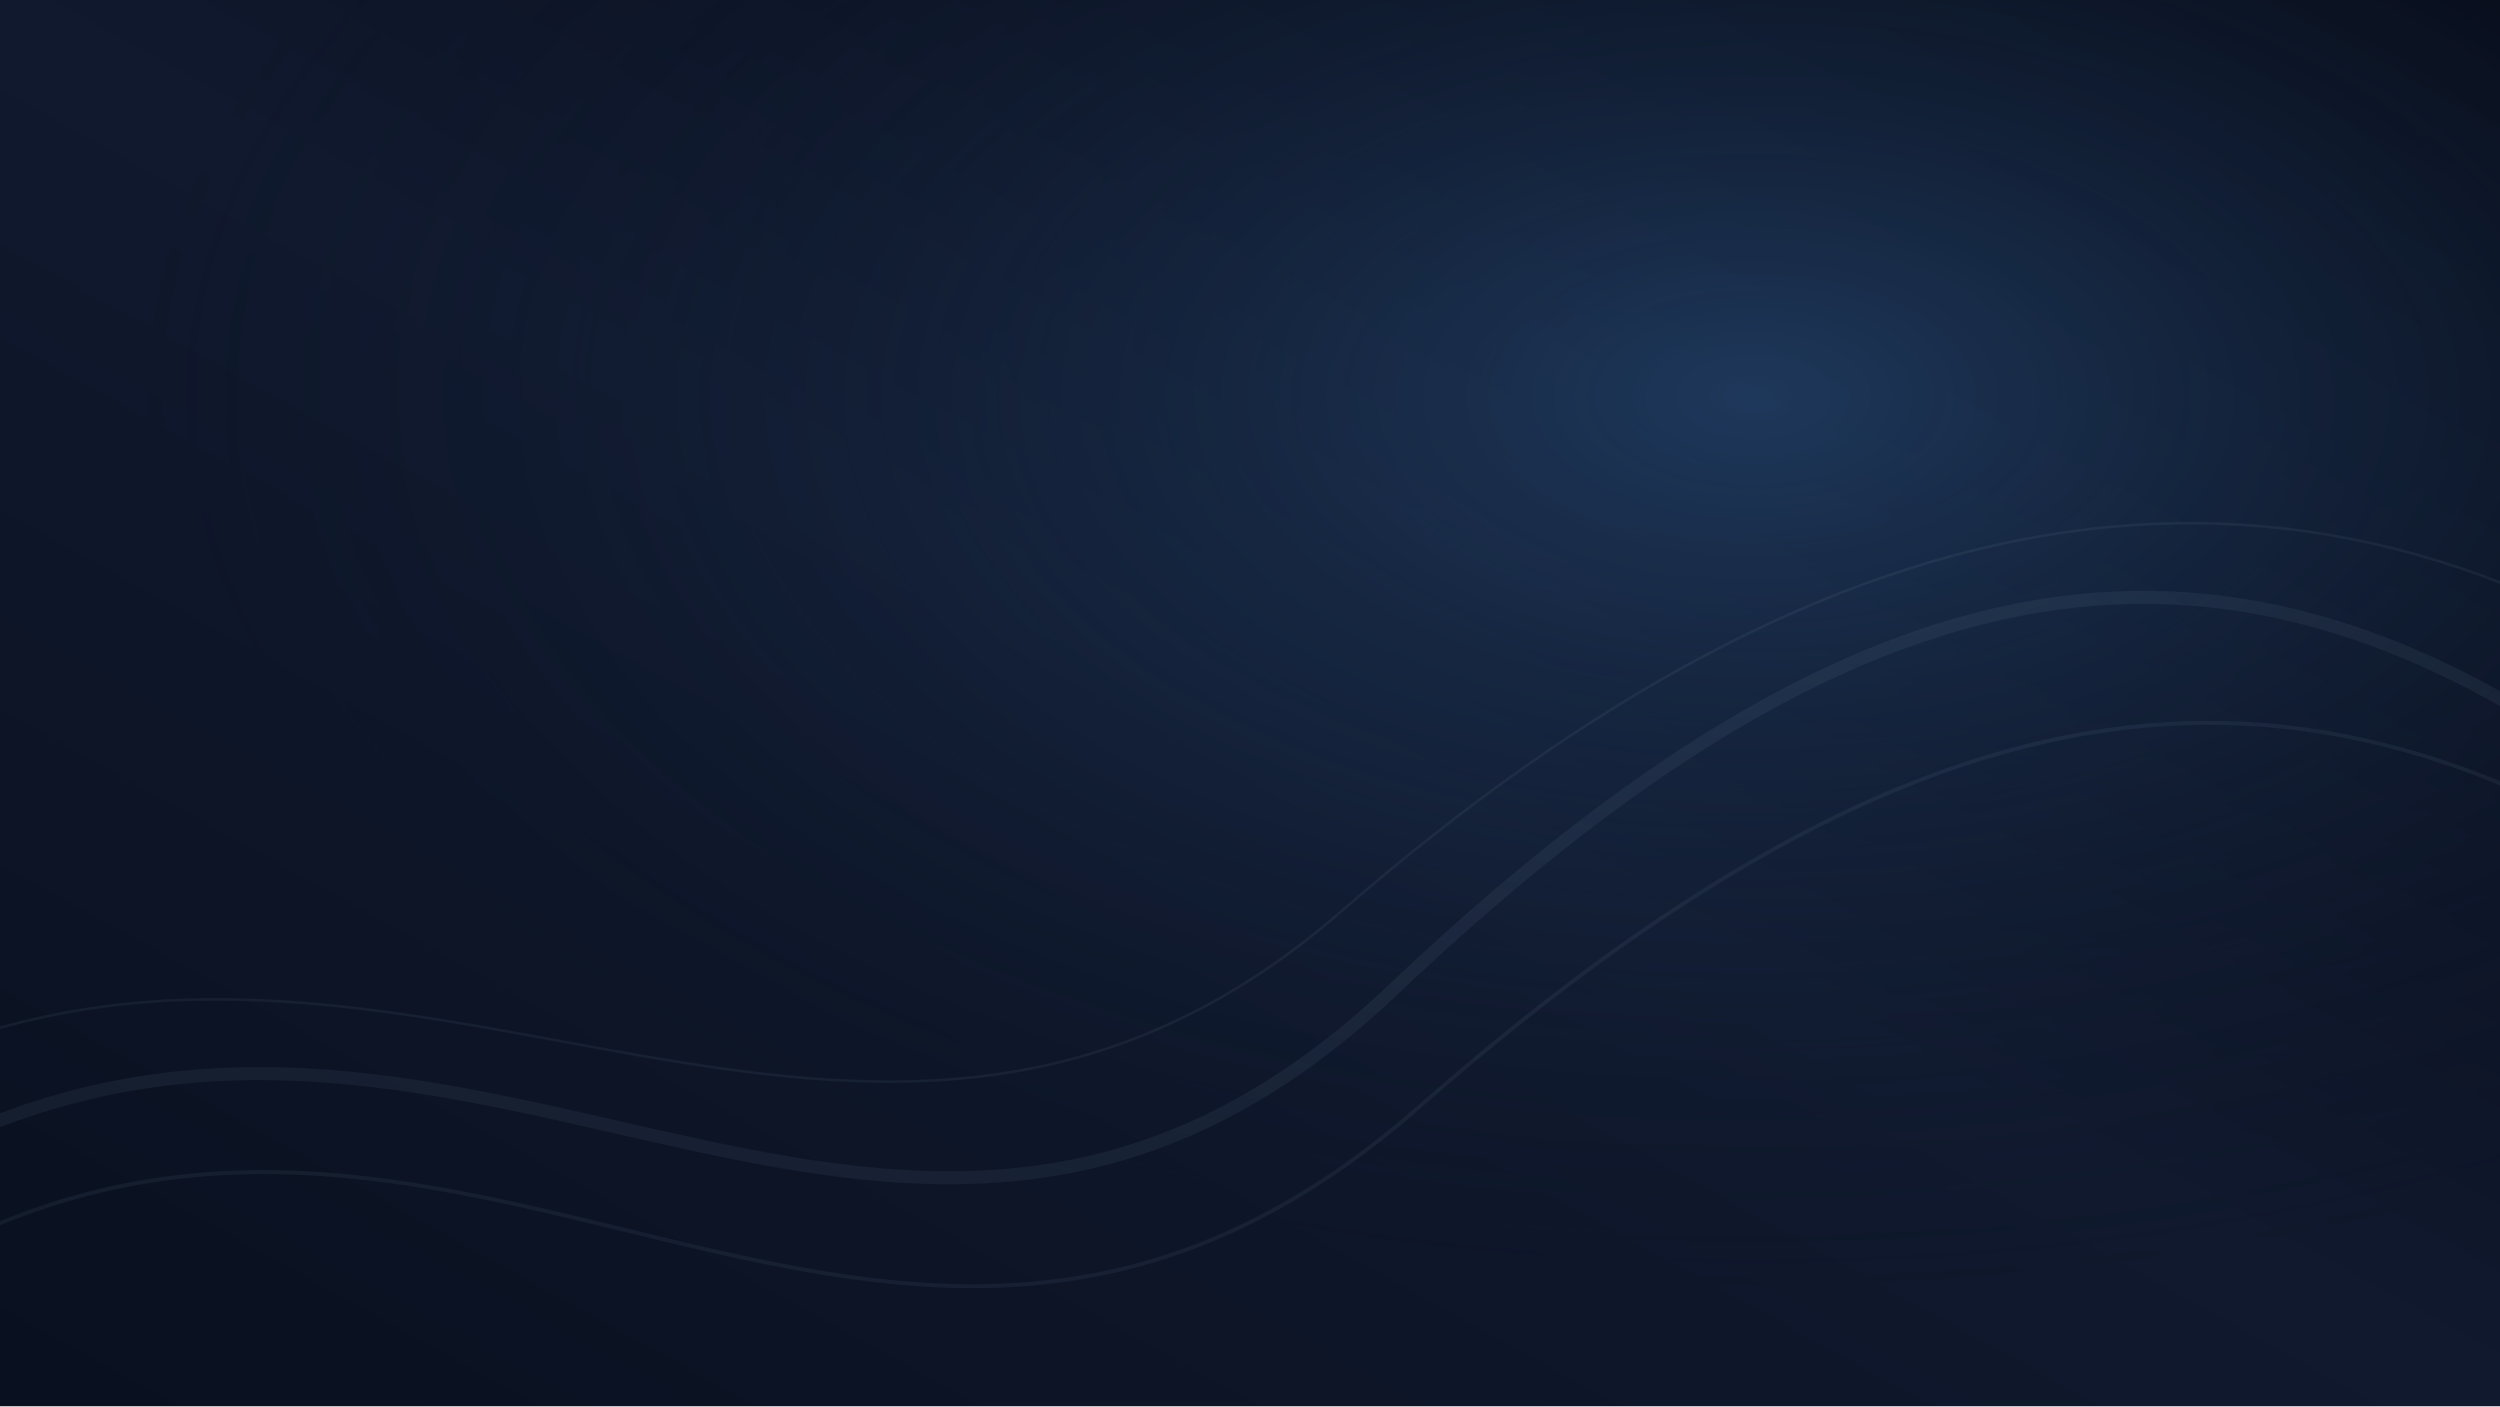
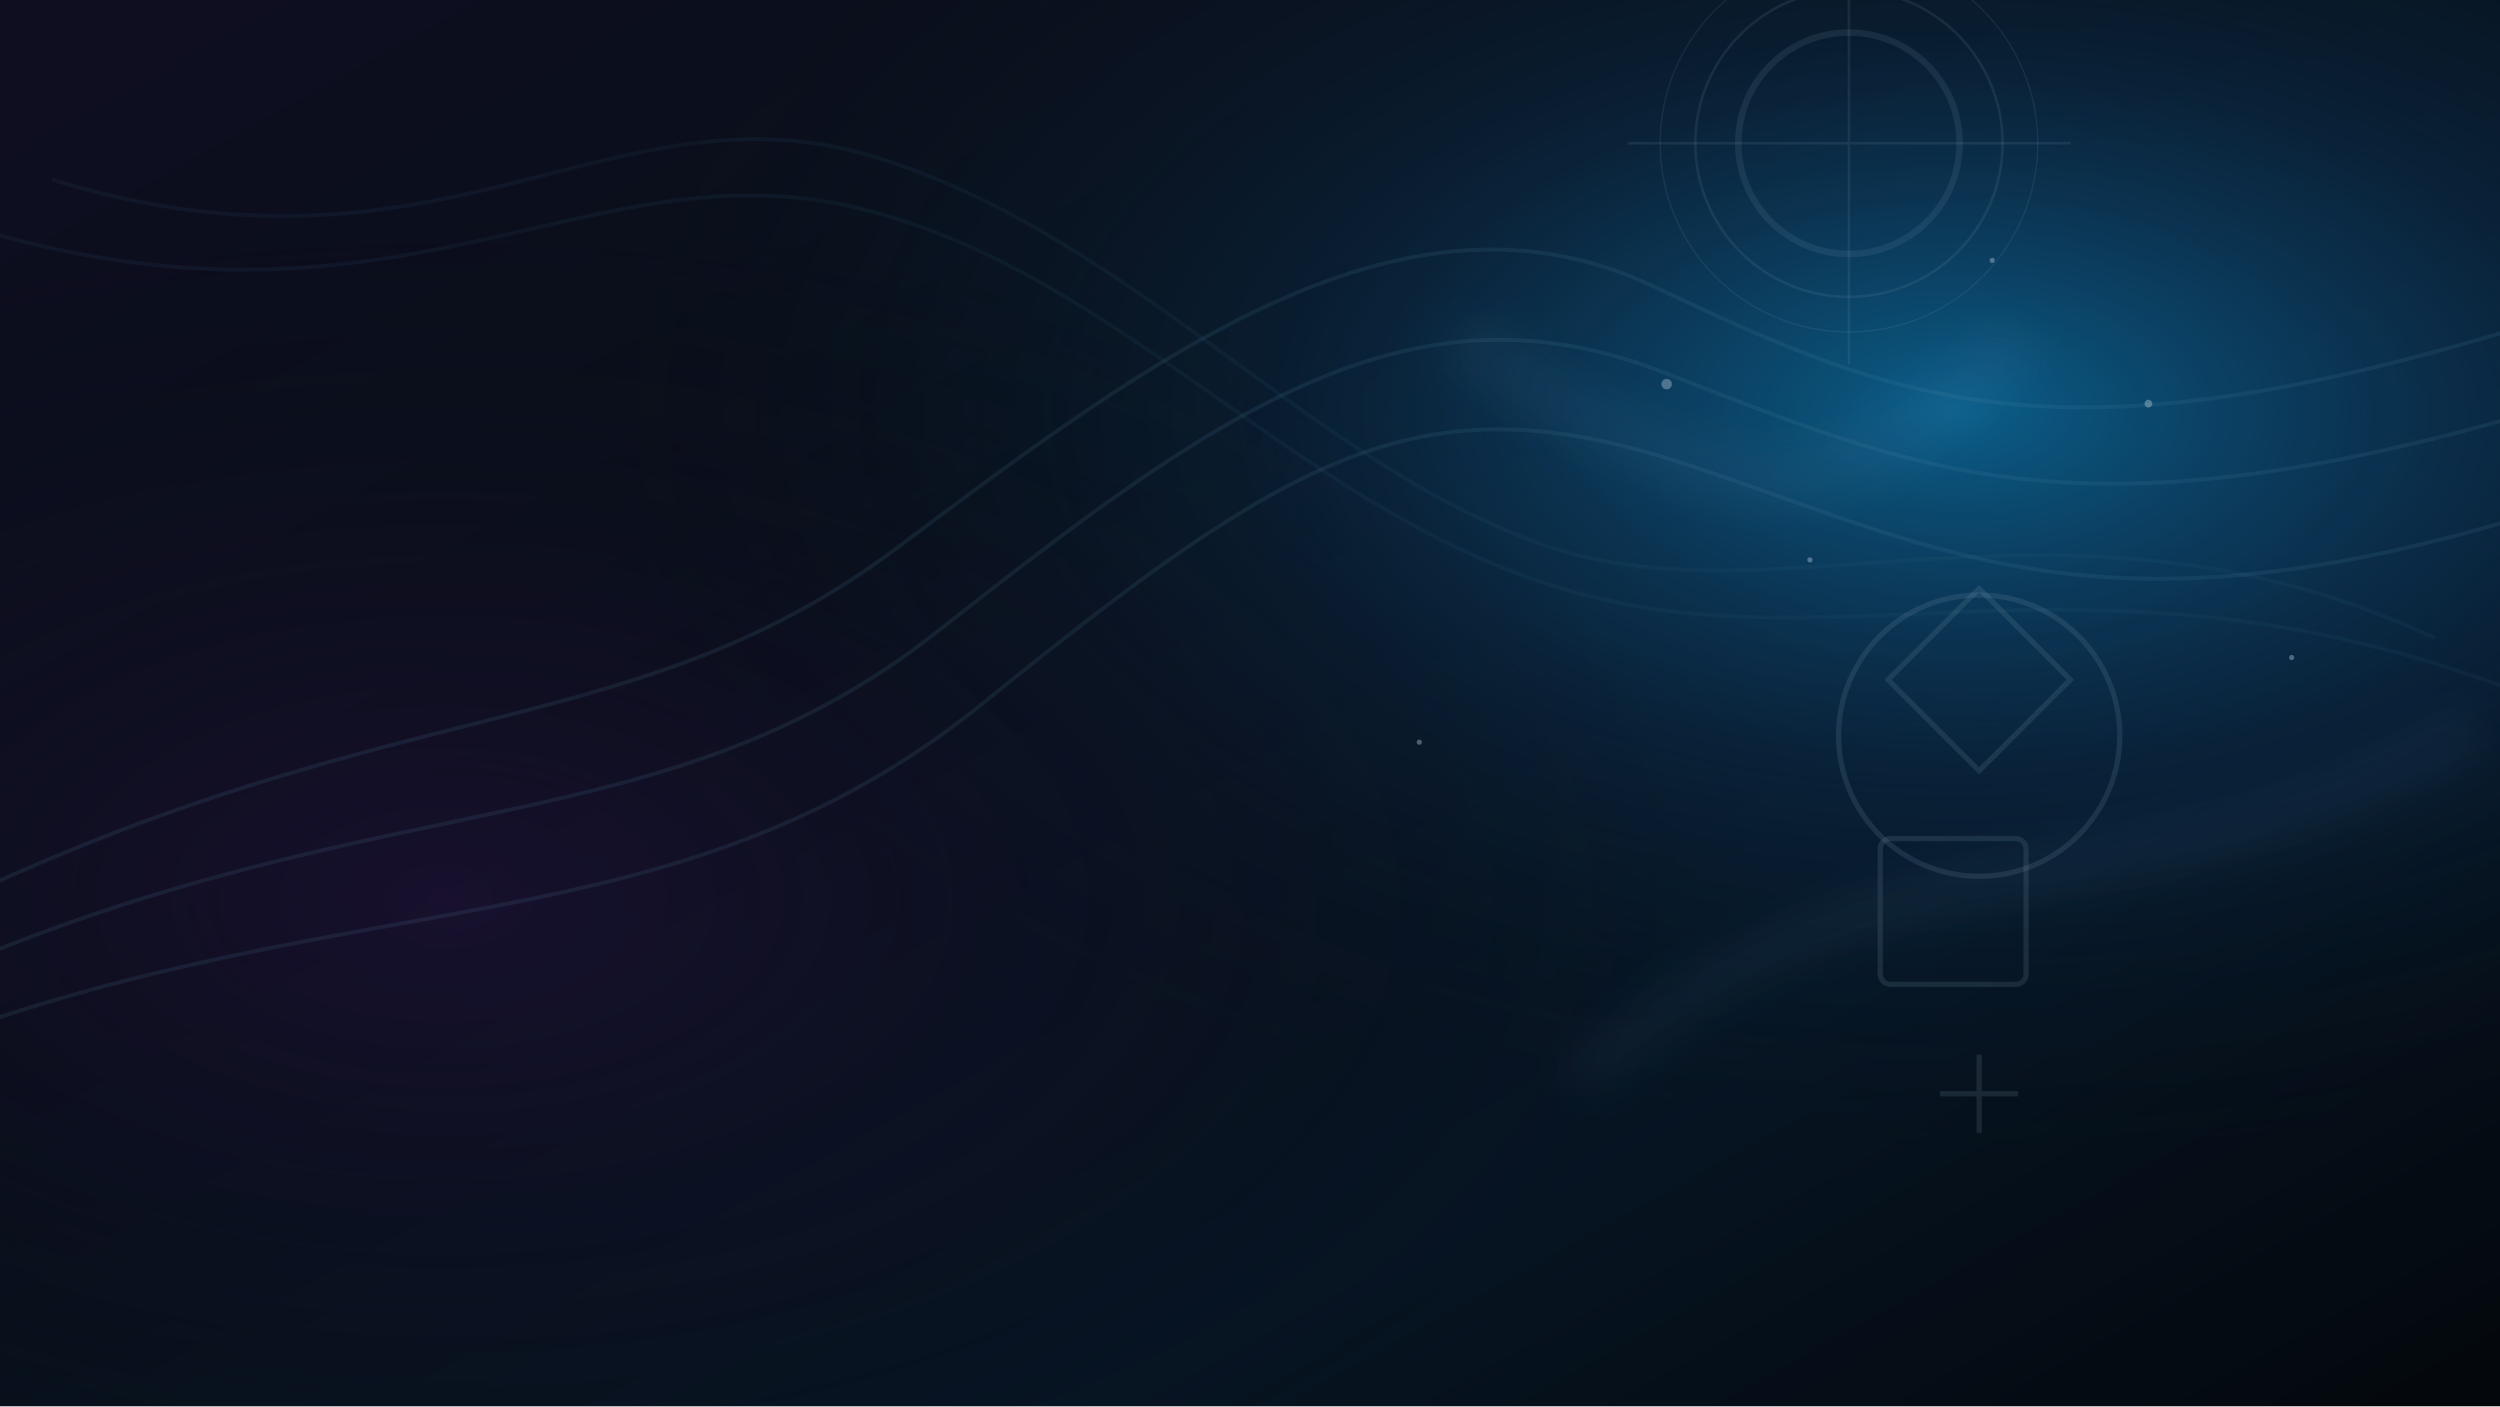
- <svg xmlns="http://www.w3.org/2000/svg" viewBox="0 0 1920 1080">
+ <svg xmlns="http://www.w3.org/2000/svg" width="1920" height="1080" viewBox="0 0 1920 1080">
  <defs>
-     <radialGradient id="g1" cx="70%" cy="28%" r="65%">
-       <stop offset="0" stop-color="#315f94" stop-opacity=".5" />
-       <stop offset="1" stop-color="#0b1120" stop-opacity="0" />
+     <linearGradient id="bg" x1="0" y1="0" x2="1" y2="1">
+       <stop stop-color="#111025" />
+       <stop offset=".38" stop-color="#07111b" />
+       <stop offset=".72" stop-color="#071727" />
+       <stop offset="1" stop-color="#05080d" />
+     </linearGradient>
+     <radialGradient id="blue" cx="78%" cy="29%" r="55%">
+       <stop stop-color="#0e8dcc" stop-opacity=".72" />
+       <stop offset=".48" stop-color="#155b9a" stop-opacity=".22" />
+       <stop offset="1" stop-color="#07111a" stop-opacity="0" />
    </radialGradient>
-     <linearGradient id="g2" x1="0" y1="1" x2="1" y2="0">
-       <stop offset="0" stop-color="#09101f" />
-       <stop offset=".5" stop-color="#10192e" />
-       <stop offset="1" stop-color="#050813" />
-     </linearGradient>
+     <radialGradient id="violet" cx="18%" cy="64%" r="50%">
+       <stop stop-color="#30134d" stop-opacity=".48" />
+       <stop offset="1" stop-color="#0d0b16" stop-opacity="0" />
+     </radialGradient>
+     <filter id="blur">
+       <feGaussianBlur stdDeviation="18" />
+     </filter>
  </defs>
-   <rect width="1920" height="1080" fill="url(#g2)" />
-   <rect width="1920" height="1080" fill="url(#g1)" />
-   <g fill="none" stroke="#d7edff" stroke-opacity=".055">
-     <path d="M-100 910 C 340 640, 680 1130, 1070 760 S 1750 370, 2080 650" stroke-width="10" />
-     <path d="M-80 980 C 350 720, 680 1210, 1090 850 S 1790 480, 2110 710" stroke-width="3" />
-     <path d="M-140 850 C 280 600, 650 1030, 1030 700 S 1770 300, 2120 560" stroke-width="2" />
+   <rect width="1920" height="1080" fill="url(#bg)" />
+   <rect width="1920" height="1080" fill="url(#blue)" />
+   <rect width="1920" height="1080" fill="url(#violet)" />
+   <g fill="none" stroke="#6aa8c7" stroke-opacity=".13" stroke-width="3">
+     <path d="M-30 690 C310 530 490 570 690 420 S1080 130 1270 220 1580 360 1940 250" />
+     <path d="M-40 745 C300 600 510 650 720 485 S1080 210 1275 285 1590 420 1950 315" />
+     <path d="M-60 802 C280 675 520 730 755 540 S1090 290 1290 355 1610 500 1960 390" />
  </g>
+   <g fill="none" stroke="#45789b" stroke-opacity=".10" stroke-width="3">
+     <path d="M40 138 C340 230 470 60 670 120 S1010 360 1190 420 1590 360 1870 490" />
+     <path d="M-10 178 C310 270 455 110 660 160 S1000 397 1210 455 1610 410 1930 530" />
+   </g>
+   <g transform="translate(1420 110)" fill="none" stroke="#92b5d2" stroke-opacity=".13">
+     <circle cx="0" cy="0" r="85" stroke-width="5" />
+     <circle cx="0" cy="0" r="118" stroke-width="2" />
+     <circle cx="0" cy="0" r="145" stroke-width="1" />
+     <path d="M-170 0H170M0-170V170" stroke-width="2" />
+   </g>
+   <g fill="none" stroke="#9ab8c9" stroke-opacity=".16" stroke-width="4">
+     <circle cx="1520" cy="565" r="108" />
+     <path d="M1450 522 L1520 452 1590 522 1520 592Z" />
+     <rect x="1444" y="644" width="112" height="112" rx="8" />
+     <path d="M1490 840h60m-30-30v60" />
+   </g>
+   <g stroke="#5ea5d6" stroke-opacity=".11" fill="none" filter="url(#blur)">
+     <path d="M1120 260 C1310 380 1390 420 1550 260" stroke-width="38" />
+     <path d="M1210 830 C1450 620 1610 720 1900 560" stroke-width="24" />
+   </g>
+   <g fill="#d8f0ff" fill-opacity=".38">
+     <circle cx="1280" cy="295" r="4" />
+     <circle cx="1390" cy="430" r="2" />
+     <circle cx="1650" cy="310" r="3" />
+     <circle cx="1760" cy="505" r="2" />
+     <circle cx="1090" cy="570" r="2" />
+     <circle cx="1530" cy="200" r="2" />
+   </g>
+   <rect width="1920" height="1080" fill="#000" opacity=".12" />
</svg>
